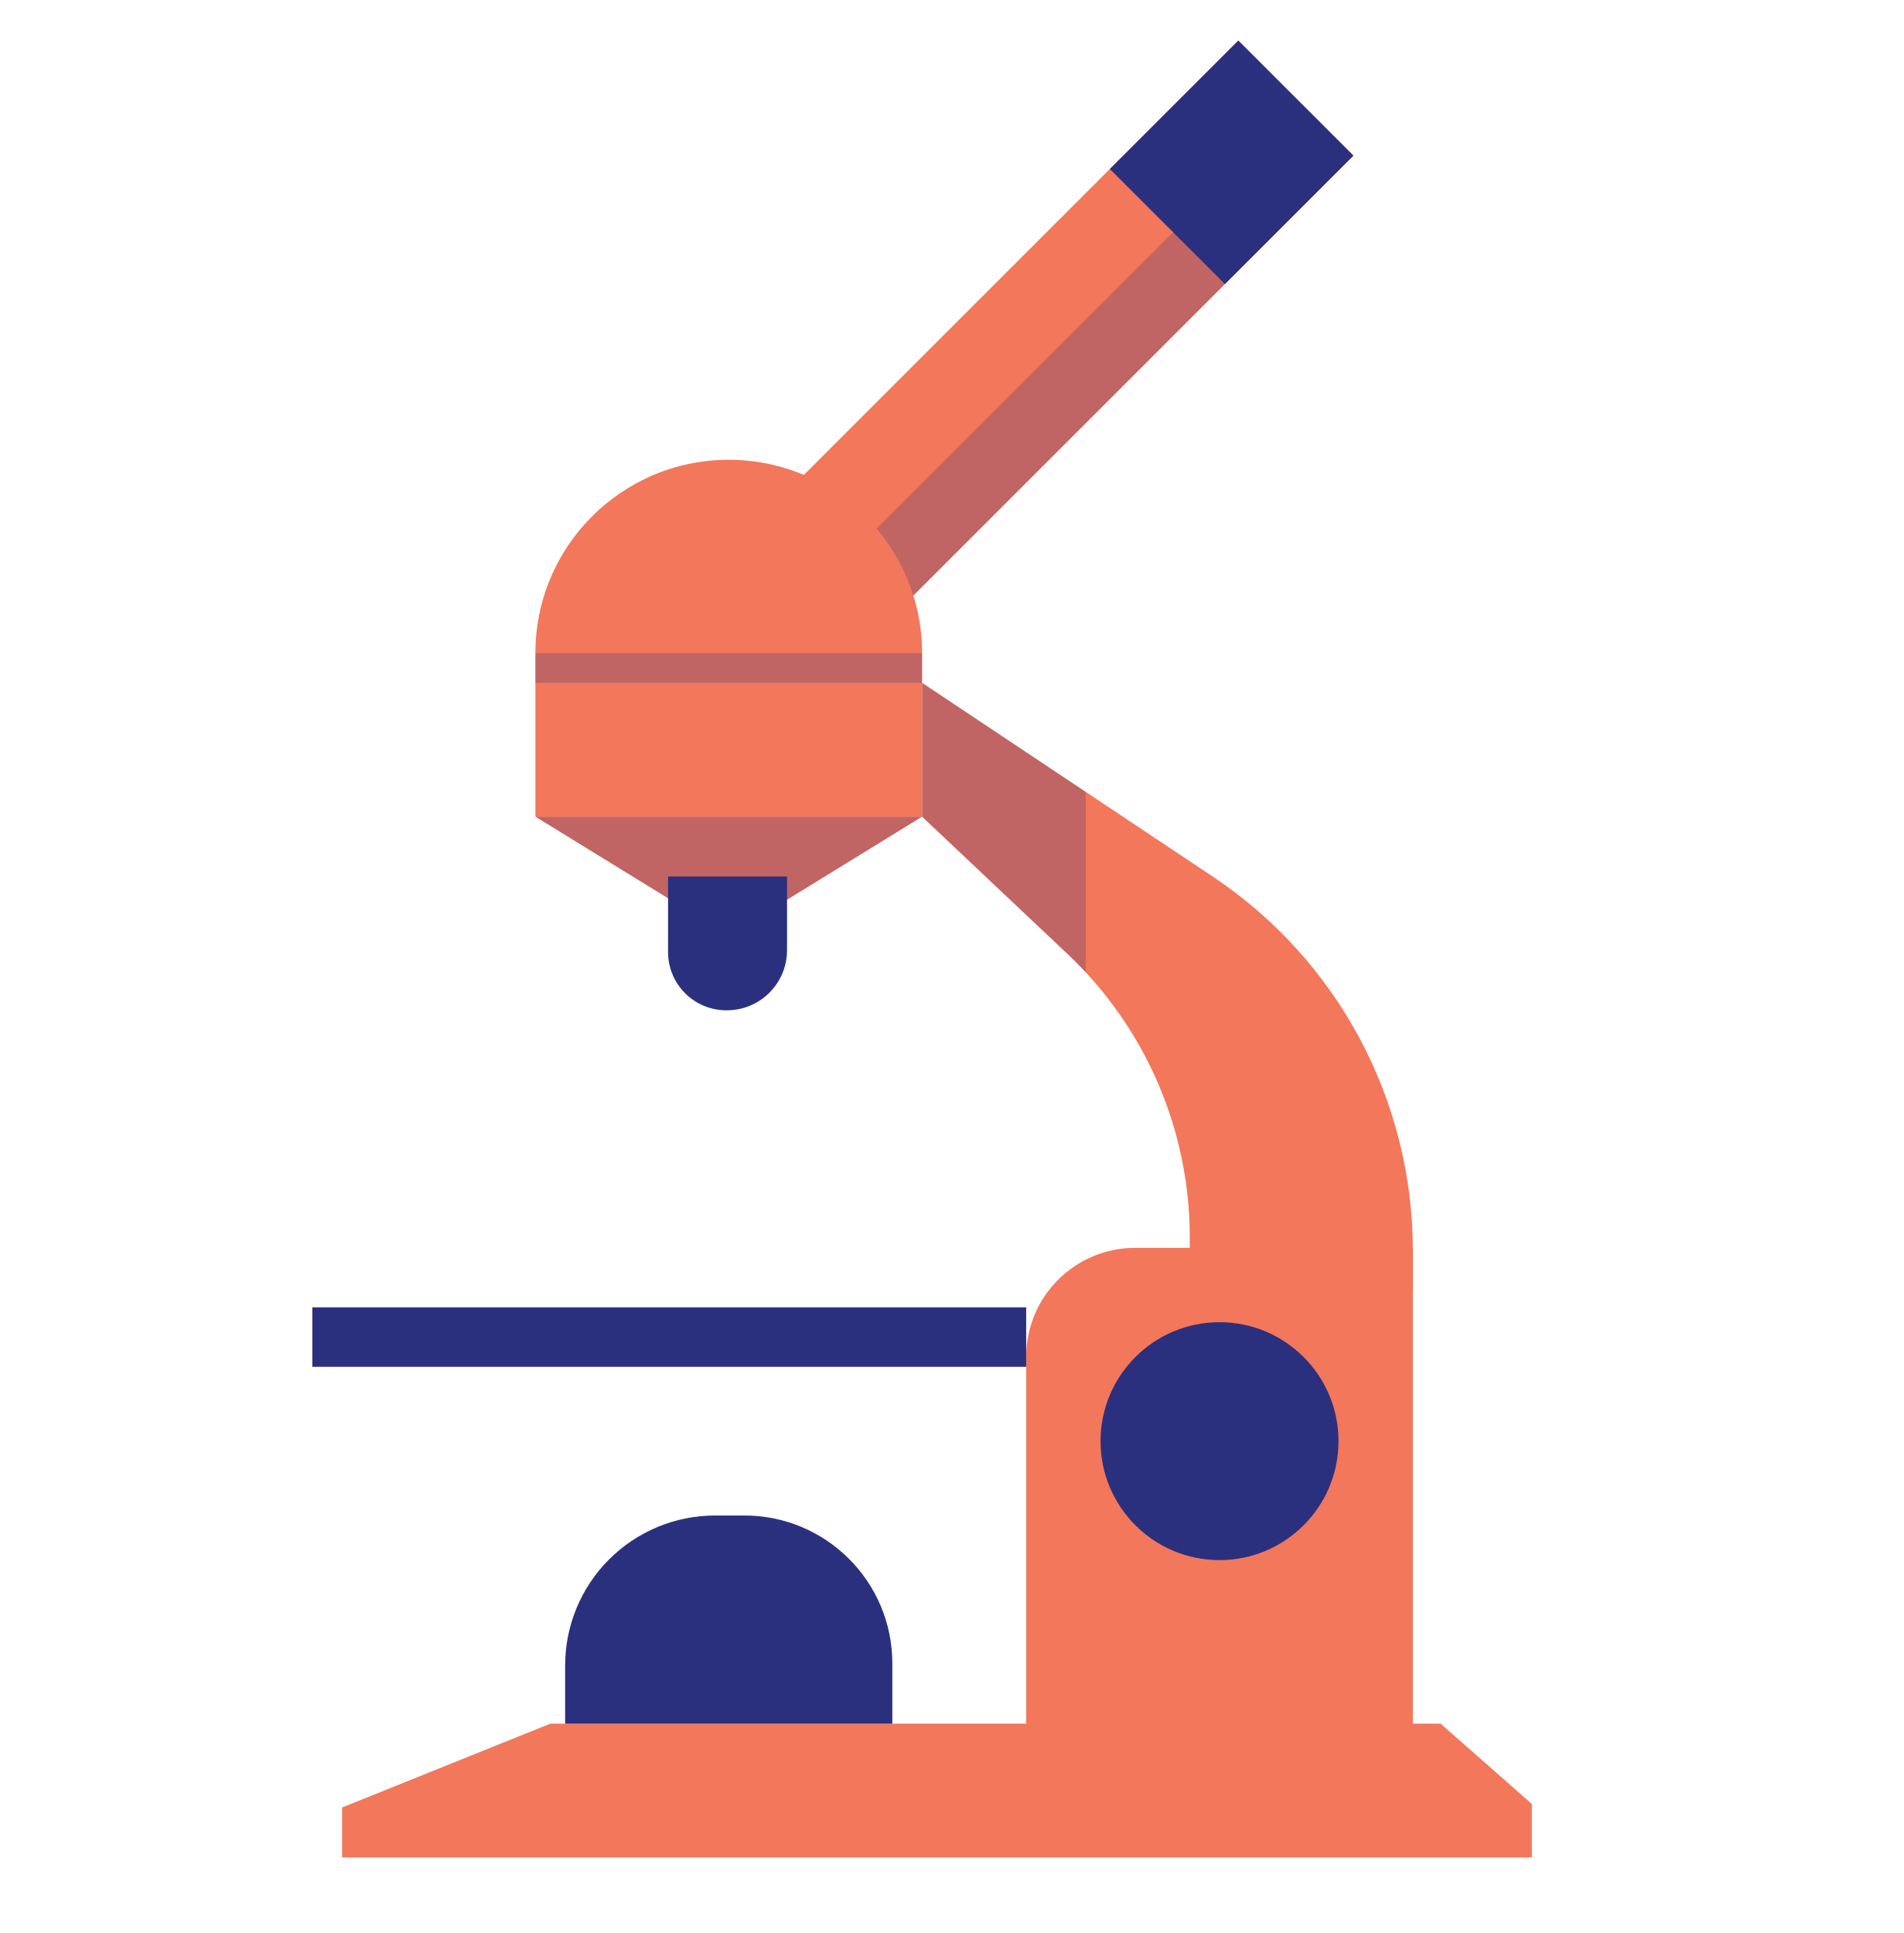
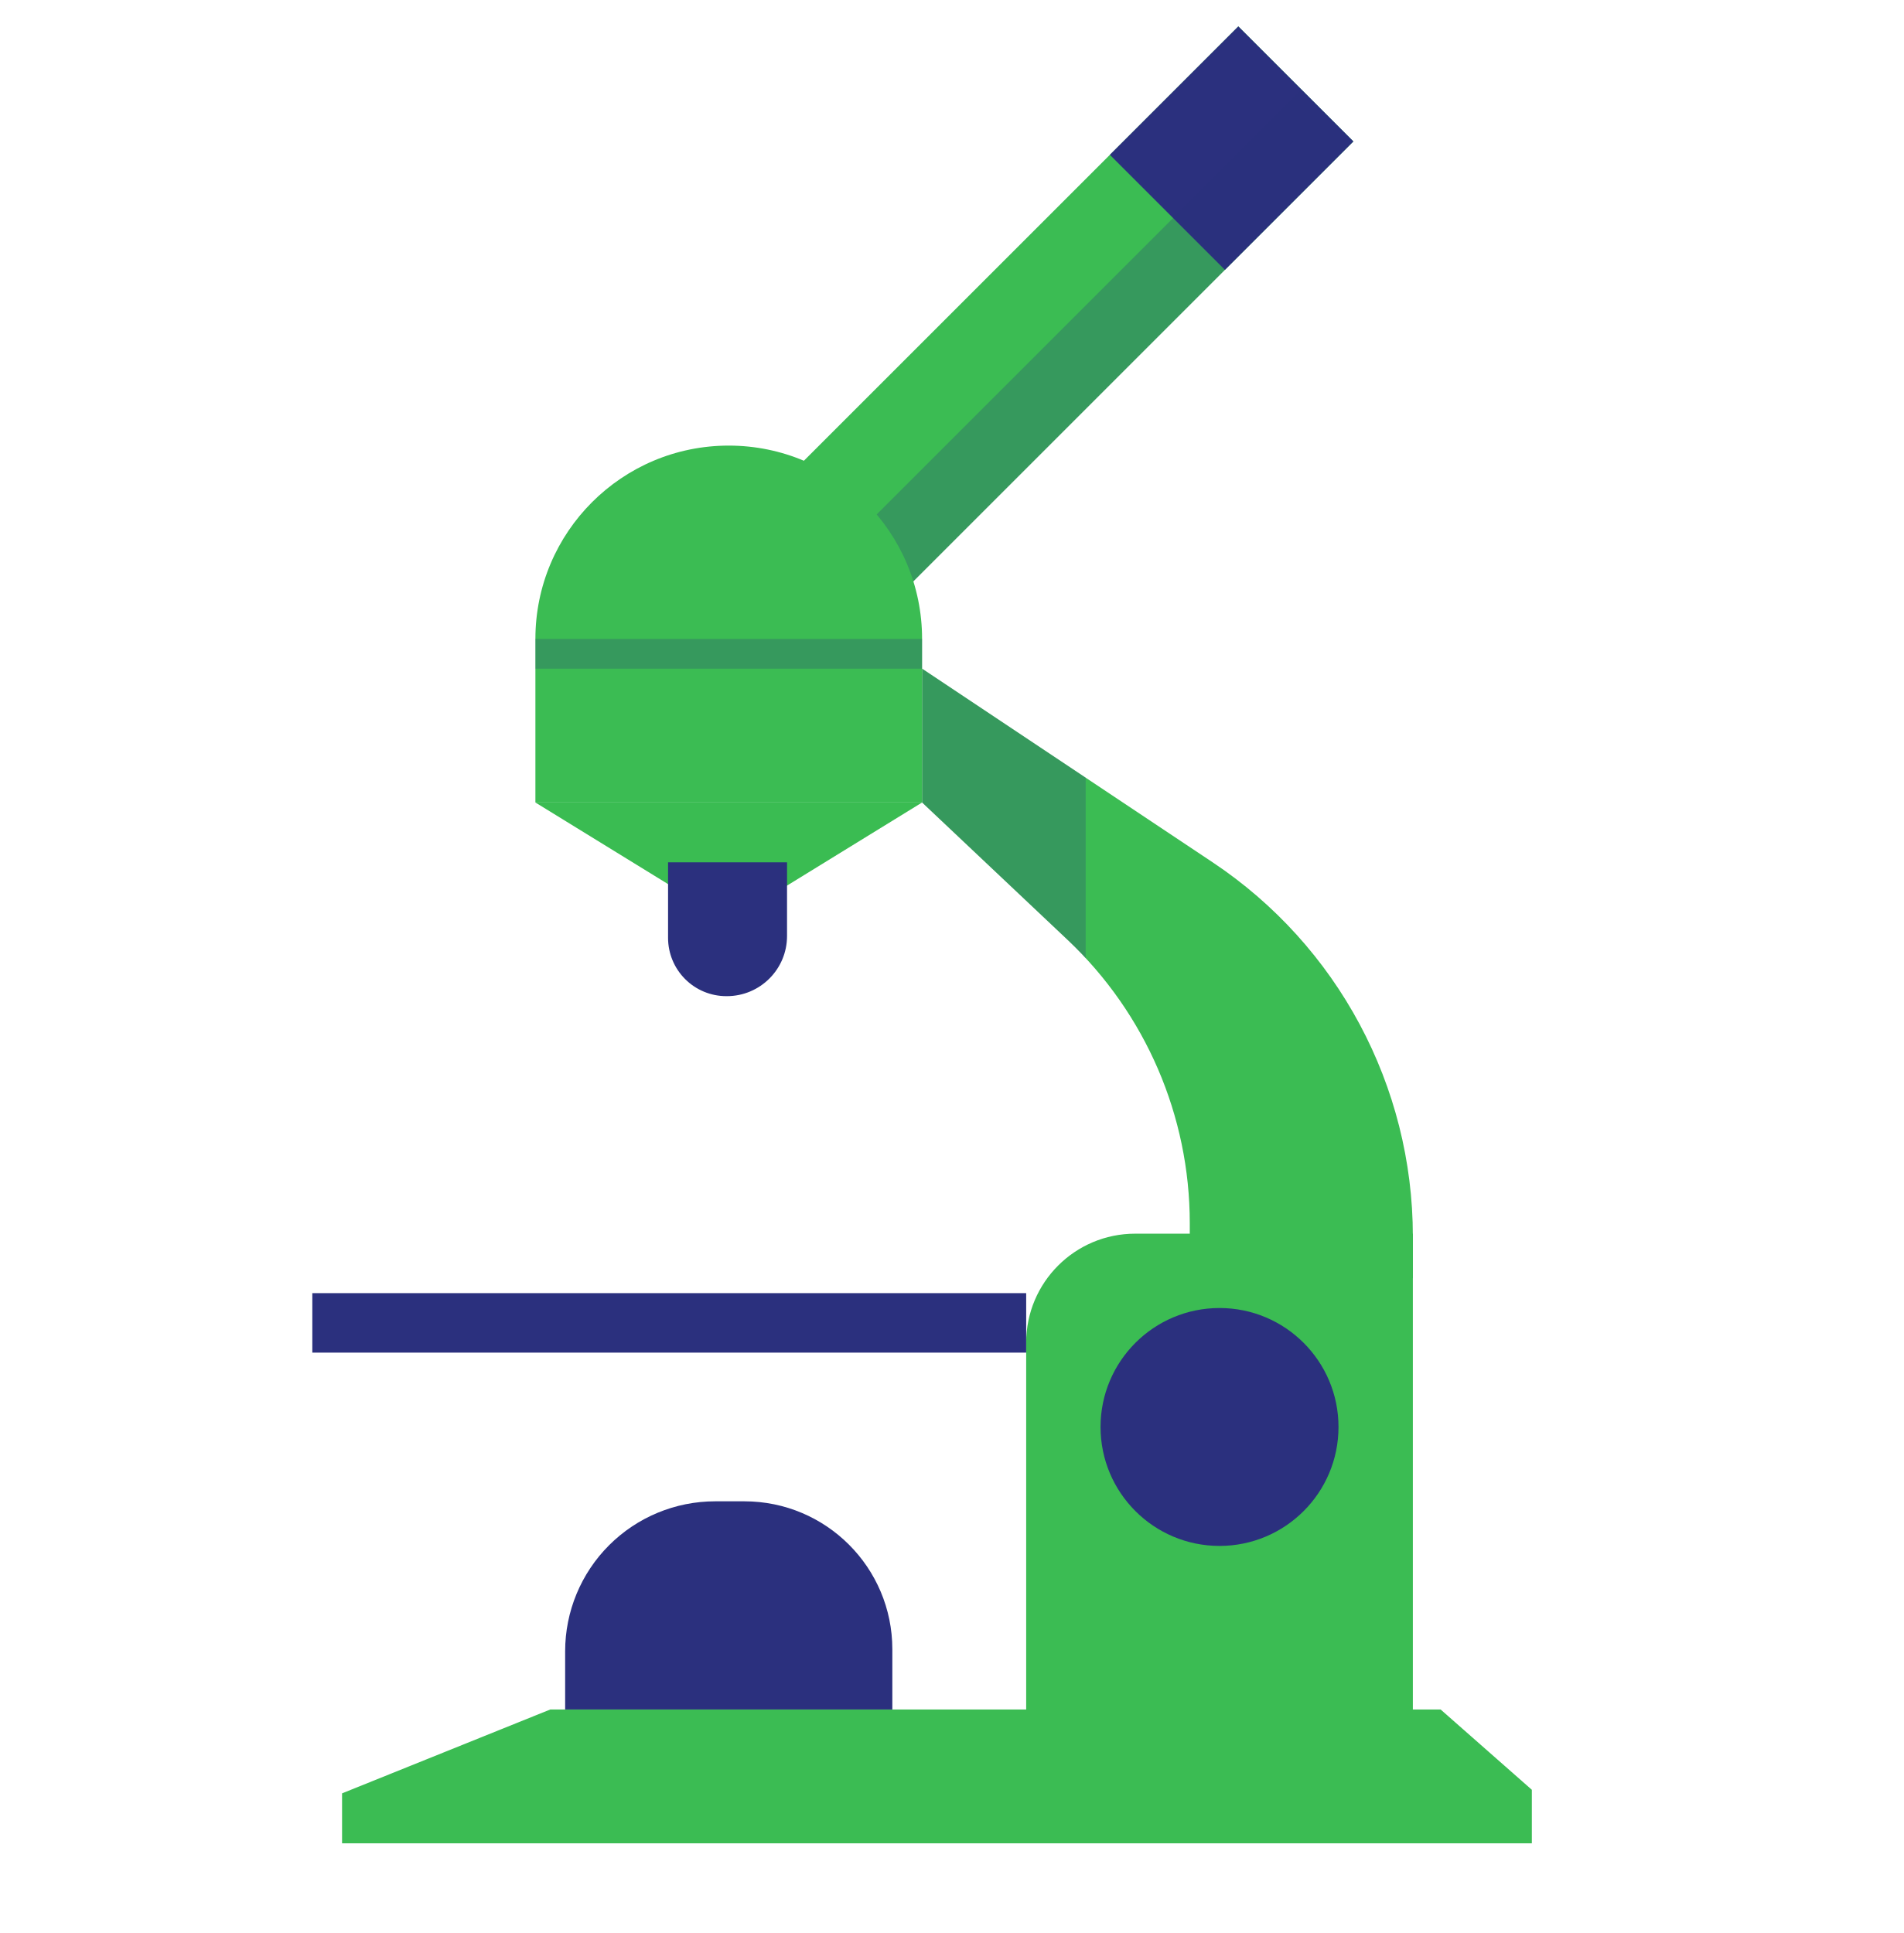
<svg xmlns="http://www.w3.org/2000/svg" width="100%" height="100%" viewBox="0 0 64 65" version="1.1" xml:space="preserve" style="fill-rule:evenodd;clip-rule:evenodd;stroke-linejoin:round;stroke-miterlimit:1.414;">
-   <rect id="Laboratory" x="0" y="0.961" width="64" height="64" style="fill:none;" />
-   <path d="M51.5,60.661L48.433,57.961L18.5,57.961L11.5,60.78L11.5,62.461L51.5,62.461L51.5,60.661Z" style="fill:#f3775b;" />
-   <path d="M31,22.961C31,22.961 36.205,26.431 40.768,29.473C44.974,32.277 47.5,36.997 47.5,42.051C47.5,42.9 47.5,43.461 47.5,43.461L40,43.461C40,43.461 40,42.672 40,41.606C40,38.003 38.515,34.558 35.895,32.084C33.522,29.842 31,27.461 31,27.461L31,22.961Z" style="fill:#f3775b;" />
+   <rect id="Laboratory" x="0" y="0.484" width="64" height="64" style="fill:none;" />
+   <path d="M51.5,60.184L48.433,57.484L18.5,57.484L11.5,60.304L11.5,61.984L51.5,61.984L51.5,60.184Z" style="fill:#3bbc53;" />
+   <path d="M31,22.484C31,22.484 36.205,25.954 40.768,28.996C44.974,31.8 47.5,36.52 47.5,41.574C47.5,42.423 47.5,42.984 47.5,42.984L40,42.984C40,42.984 40,42.196 40,41.13C40,37.526 38.515,34.082 35.895,31.607C33.522,29.366 31,26.984 31,26.984L31,22.484Z" style="fill:#3bbc53;" />
  <clipPath id="_clip1">
-     <path d="M31,22.961C31,22.961 36.205,26.431 40.768,29.473C44.974,32.277 47.5,36.997 47.5,42.051C47.5,42.9 47.5,43.461 47.5,43.461L40,43.461C40,43.461 40,42.672 40,41.606C40,38.003 38.515,34.558 35.895,32.084C33.522,29.842 31,27.461 31,27.461L31,22.961Z" />
+     <path d="M31,22.484C31,22.484 36.205,25.954 40.768,28.996C44.974,31.8 47.5,36.52 47.5,41.574C47.5,42.423 47.5,42.984 47.5,42.984L40,42.984C40,42.984 40,42.196 40,41.13C40,37.526 38.515,34.082 35.895,31.607C33.522,29.366 31,26.984 31,26.984L31,22.484Z" />
  </clipPath>
  <g clip-path="url(#_clip1)">
-     <rect x="30" y="19.961" width="6.5" height="18" style="fill:#2b307e;fill-opacity:0.247;" />
+     <rect x="30" y="19.484" width="6.5" height="18" style="fill:#2b307e;fill-opacity:0.247;" />
  </g>
-   <path d="M47.5,41.961C47.5,41.961 42.009,41.961 38.164,41.961C36.141,41.961 34.5,43.601 34.5,45.625C34.5,51.398 34.5,61.961 34.5,61.961L47.5,61.961L47.5,41.961Z" style="fill:#f3775b;" />
-   <rect x="10.5" y="43.961" width="24" height="2" style="fill:#2b307e;" />
-   <path d="M41.632,1.364L23.404,19.592L27.272,23.461L45.5,5.233L41.632,1.364Z" style="fill:#f3775b;" />
+   <path d="M47.5,41.484C47.5,41.484 42.009,41.484 38.164,41.484C36.141,41.484 34.5,43.125 34.5,45.148C34.5,50.921 34.5,61.484 34.5,61.484L47.5,61.484L47.5,41.484Z" style="fill:#3bbc53;" />
+   <rect x="10.5" y="43.484" width="24" height="2" style="fill:#2b307e;" />
+   <path d="M41.632,0.888L23.404,19.116L27.272,22.984L45.5,4.756L41.632,0.888Z" style="fill:#3bbc53;" />
  <clipPath id="_clip2">
-     <path d="M41.632,1.364L23.404,19.592L27.272,23.461L45.5,5.233L41.632,1.364Z" />
+     <path d="M41.632,0.888L23.404,19.116L27.272,22.984L45.5,4.756L41.632,0.888Z" />
  </clipPath>
  <g clip-path="url(#_clip2)">
-     <path d="M42.732,-1.772L36.296,4.665L43.458,11.827L49.895,5.39L42.732,-1.772Z" style="fill:#2b307e;" />
-     <path d="M47,0.249L26.901,20.348L34.063,27.51L54.162,7.411L47,0.249Z" style="fill:#2b307e;fill-opacity:0.251;" />
+     <path d="M42.732,-2.248L36.296,4.188L43.458,11.35L49.895,4.914L42.732,-2.248Z" style="fill:#2b307e;" />
+     <path d="M47,-0.227L26.901,19.871L34.063,27.033L54.162,6.935L47,-0.227Z" style="fill:#2b307e;fill-opacity:0.251;" />
  </g>
  <g>
-     <path d="M31,21.961C31,18.371 28.09,15.461 24.5,15.461C24.5,15.461 24.5,15.461 24.5,15.461C20.91,15.461 18,18.371 18,21.961C18,24.785 18,27.461 18,27.461L31,27.461C31,27.461 31,24.785 31,21.961Z" style="fill:#f3775b;" />
+     <path d="M31,21.484C31,17.894 28.09,14.984 24.5,14.984C24.5,14.984 24.5,14.984 24.5,14.984C20.91,14.984 18,17.894 18,21.484C18,24.308 18,26.984 18,26.984L31,26.984C31,26.984 31,24.308 31,21.484Z" style="fill:#3bbc53;" />
    <clipPath id="_clip3">
-       <path d="M31,21.961C31,18.371 28.09,15.461 24.5,15.461C24.5,15.461 24.5,15.461 24.5,15.461C20.91,15.461 18,18.371 18,21.961C18,24.785 18,27.461 18,27.461L31,27.461C31,27.461 31,24.785 31,21.961Z" />
+       <path d="M31,21.484C31,17.894 28.09,14.984 24.5,14.984C24.5,14.984 24.5,14.984 24.5,14.984C20.91,14.984 18,17.894 18,21.484C18,24.308 18,26.984 18,26.984L31,26.984C31,26.984 31,24.308 31,21.484Z" />
    </clipPath>
    <g clip-path="url(#_clip3)">
-       <rect x="15" y="21.961" width="17" height="1" style="fill:#2b307e;fill-opacity:0.247;" />
+       <rect x="15" y="21.484" width="17" height="1" style="fill:#2b307e;fill-opacity:0.247;" />
    </g>
-     <path d="M24.5,31.461L31,27.461L18,27.461L24.5,31.461Z" style="fill:#f3775b;" />
-     <path d="M24.5,31.461L31,27.461L18,27.461L24.5,31.461Z" style="fill:#2b307e;fill-opacity:0.247;" />
+     <path d="M24.5,30.984L31,26.984L18,26.984L24.5,30.984Z" style="fill:#3bbc53;" />
+     <path d="M24.5,30.984L31,26.984L18,26.984L24.5,30.984Z" style="fill:#3bbc53;fill-opacity:0.247;" />
  </g>
  <g>
-     <path d="M26.46,29.473L22.46,29.473C22.46,29.473 22.46,30.802 22.46,32.015C22.46,32.534 22.667,33.033 23.034,33.4C23.401,33.767 23.899,33.973 24.419,33.973C24.425,33.973 24.431,33.973 24.437,33.973C25.555,33.973 26.46,33.068 26.46,31.95C26.46,30.755 26.46,29.473 26.46,29.473Z" style="fill:#2b307e;" />
+     <path d="M26.46,28.997L22.46,28.997C22.46,28.997 22.46,30.325 22.46,31.538C22.46,32.058 22.667,32.556 23.034,32.923C23.401,33.291 23.899,33.497 24.419,33.497C24.425,33.497 24.431,33.497 24.437,33.497C25.555,33.497 26.46,32.591 26.46,31.474C26.46,30.279 26.46,28.997 26.46,28.997Z" style="fill:#2b307e;" />
  </g>
-   <circle cx="41" cy="48.461" r="4" style="fill:#2b307e;" />
-   <path d="M30,55.936C30,53.188 27.772,50.961 25.025,50.961C24.698,50.961 24.37,50.961 24.043,50.961C22.705,50.961 21.423,51.492 20.477,52.438C19.531,53.383 19,54.666 19,56.003C19,57.111 19,57.961 19,57.961L30,57.961C30,57.961 30,57.076 30,55.936Z" style="fill:#2b307e;" />
+   <circle cx="41" cy="47.984" r="4" style="fill:#2b307e;" />
+   <path d="M30,55.459C30,52.712 27.772,50.484 25.025,50.484C24.698,50.484 24.37,50.484 24.043,50.484C22.705,50.484 21.423,51.015 20.477,51.961C19.531,52.907 19,54.189 19,55.527C19,56.634 19,57.484 19,57.484L30,57.484C30,57.484 30,56.6 30,55.459Z" style="fill:#2b307e;" />
</svg>
